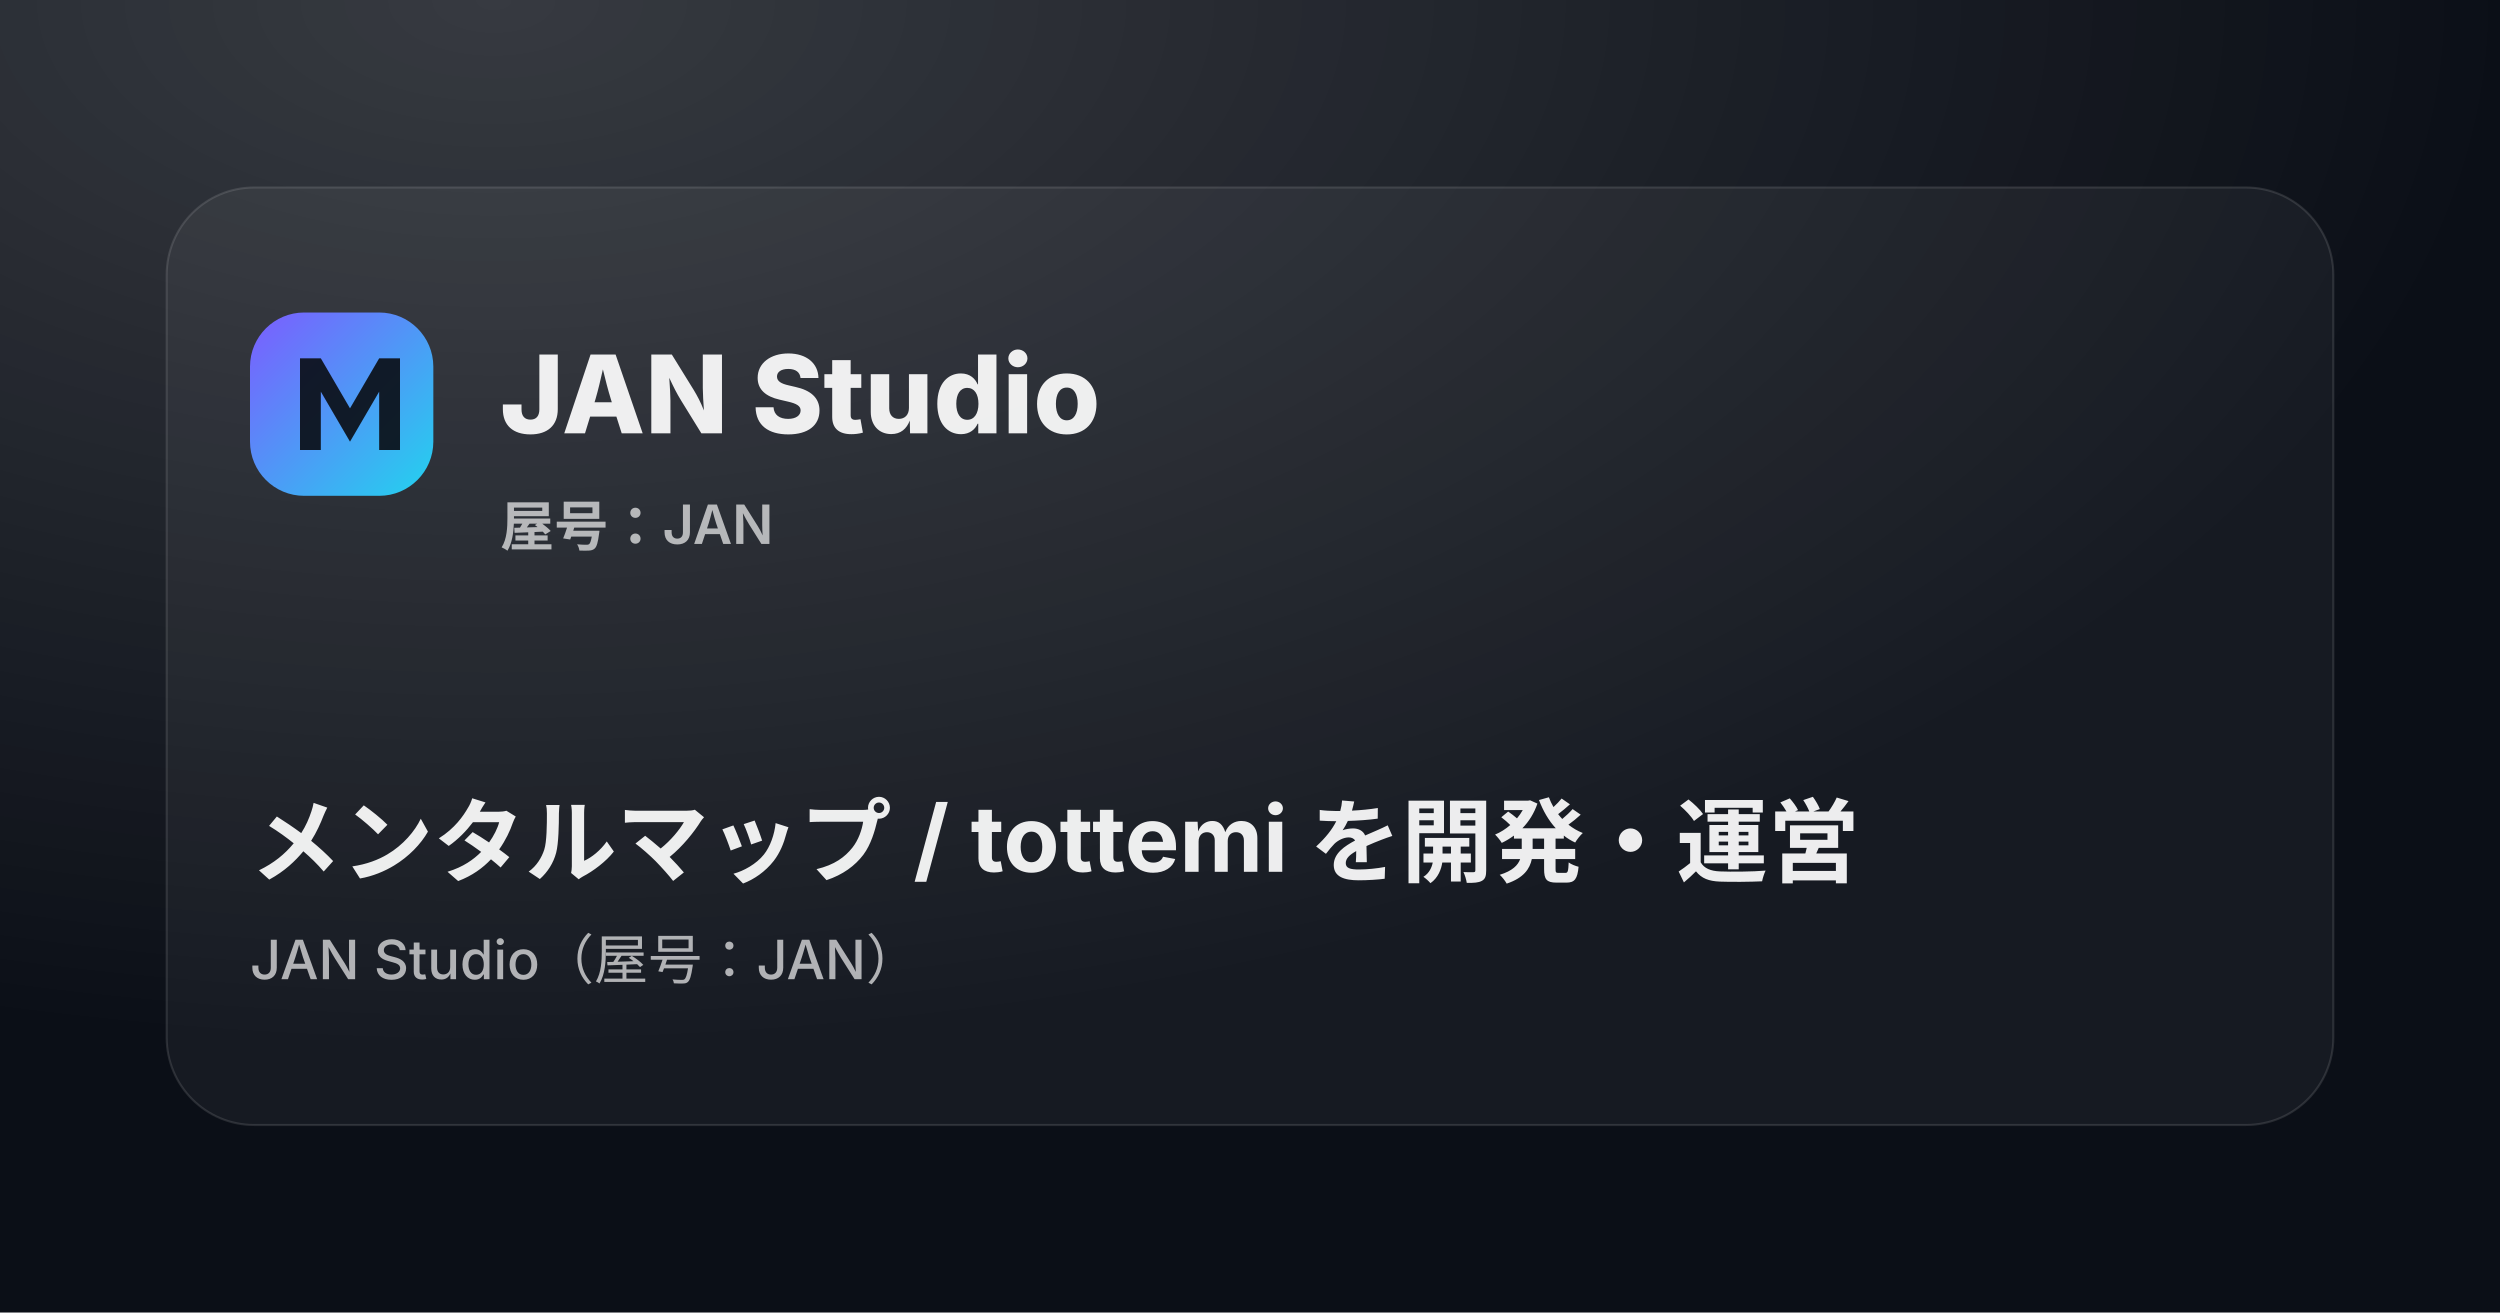
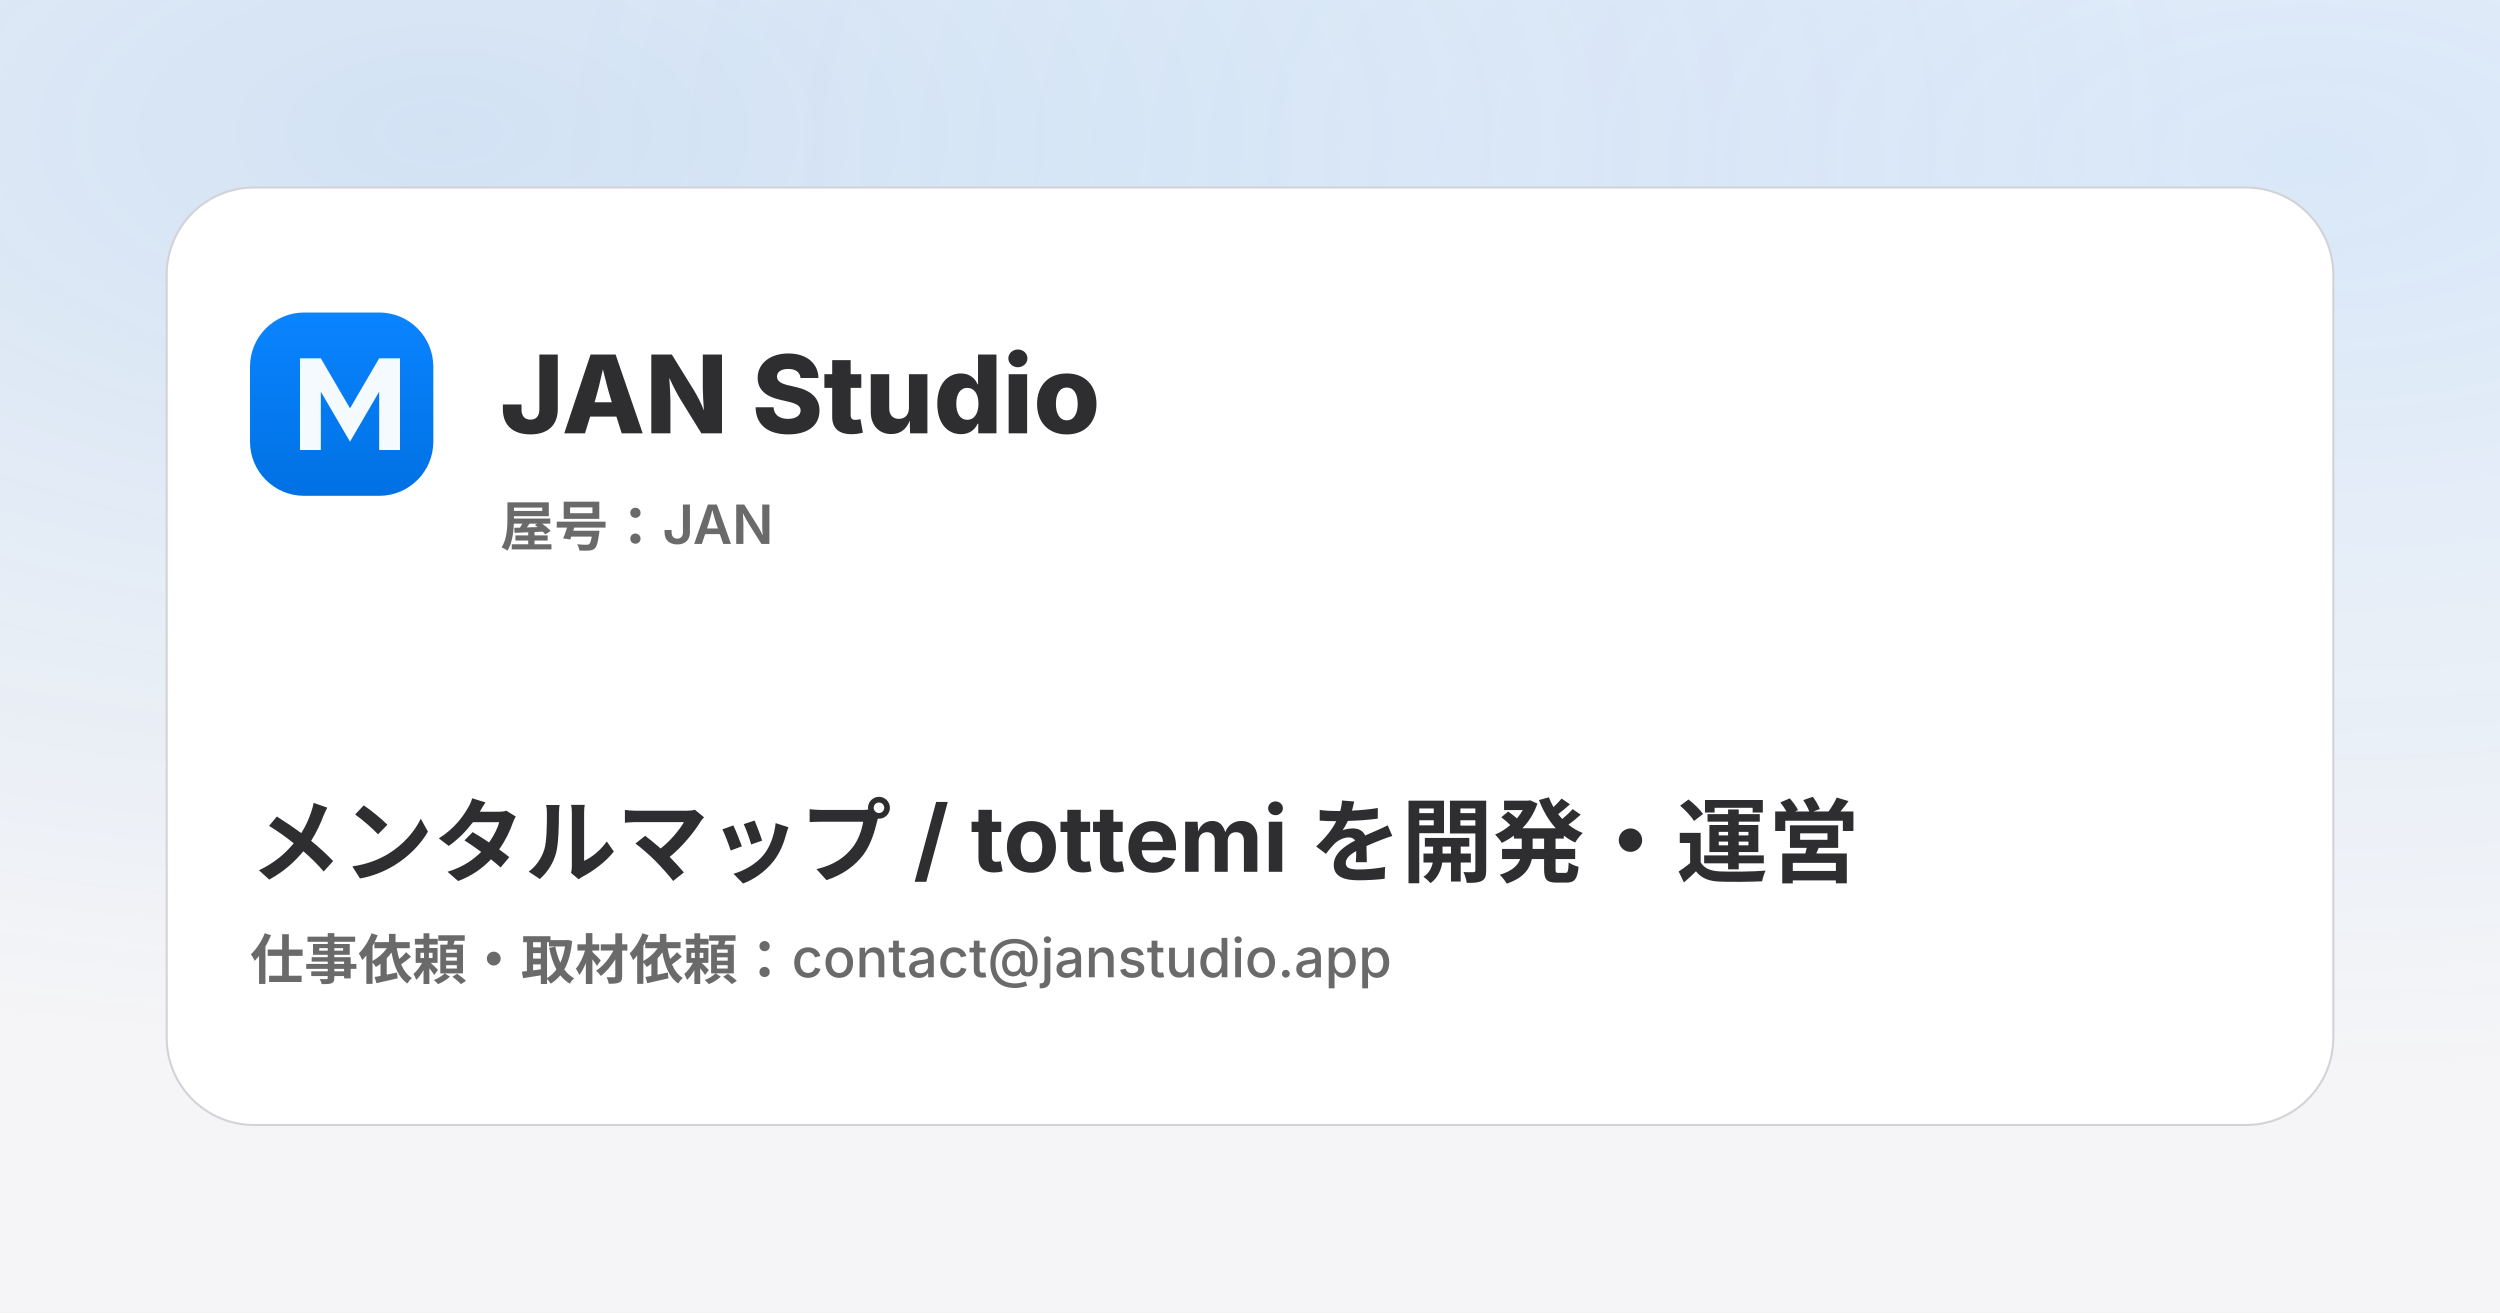
<svg xmlns="http://www.w3.org/2000/svg" width="1200" height="630" viewBox="0 0 1200 630">
  <defs>
-     <linearGradient id="g" x1="0" y1="0" x2="1" y2="1">
-       <stop offset="0" stop-color="#7c5cff" />
-       <stop offset="1" stop-color="#22d3ee" />
+     <linearGradient id="g" x1="0" y1="0" x2="0" y2="1">
+       <stop offset="0" stop-color="#0a84ff" />
+       <stop offset="1" stop-color="#0071e3" />
    </linearGradient>
-     <radialGradient id="r" cx="20%" cy="0%" r="80%">
-       <stop offset="0" stop-color="#ffffff" stop-opacity="0.18" />
-       <stop offset="1" stop-color="#ffffff" stop-opacity="0" />
+     <radialGradient id="r1" cx="18%" cy="10%" r="70%">
+       <stop offset="0" stop-color="#0071e3" stop-opacity="0.14" />
+       <stop offset="1" stop-color="#0071e3" stop-opacity="0" />
+     </radialGradient>
+     <radialGradient id="r2" cx="92%" cy="12%" r="70%">
+       <stop offset="0" stop-color="#0a84ff" stop-opacity="0.12" />
+       <stop offset="1" stop-color="#0a84ff" stop-opacity="0" />
    </radialGradient>
  </defs>
-   <rect width="1200" height="630" fill="#0b0f17" />
-   <rect width="1200" height="630" fill="url(#r)" />
-   <rect x="80" y="90" width="1040" height="450" rx="42" fill="rgba(255,255,255,0.05)" stroke="rgba(255,255,255,0.12)" />
+   <rect width="1200" height="630" fill="#f5f5f7" />
+   <rect width="1200" height="630" fill="url(#r1)" />
+   <rect width="1200" height="630" fill="url(#r2)" />
+   <rect x="80" y="90" width="1040" height="450" rx="42" fill="#ffffff" stroke="#d2d2d7" />
  <g transform="translate(120 150)">
    <rect x="0" y="0" width="88" height="88" rx="26" fill="url(#g)" />
-     <path d="M24 66V22h10l14 24 14-24h10v44H62V38L48 62 34 38v28H24z" fill="#0b0f17" opacity="0.92" />
-     <text x="120" y="58" font-family="ui-sans-serif, system-ui, -apple-system, BlinkMacSystemFont, Segoe UI, sans-serif" font-size="52" font-weight="800" fill="rgba(255,255,255,0.92)">JAN Studio</text>
-     <text x="120" y="112" font-family="ui-sans-serif, system-ui, -apple-system, BlinkMacSystemFont, Segoe UI, sans-serif" font-size="26" font-weight="600" fill="rgba(255,255,255,0.66)">屋号：JAN</text>
+     <path d="M24 66V22h10l14 24 14-24h10v44H62V38L48 62 34 38v28H24z" fill="#ffffff" opacity="0.96" />
+     <text x="120" y="58" font-family="ui-sans-serif, system-ui, -apple-system, BlinkMacSystemFont, Segoe UI, sans-serif" font-size="52" font-weight="800" fill="rgba(29,29,31,0.92)">JAN Studio</text>
+     <text x="120" y="112" font-family="ui-sans-serif, system-ui, -apple-system, BlinkMacSystemFont, Segoe UI, sans-serif" font-size="26" font-weight="600" fill="rgba(29,29,31,0.66)">屋号：JAN</text>
  </g>
-   <text x="120" y="420" font-family="ui-sans-serif, system-ui, -apple-system, BlinkMacSystemFont, Segoe UI, sans-serif" font-size="44" font-weight="700" fill="rgba(255,255,255,0.92)">メンタルマップ / tottemi を開発・運営</text>
-   <text x="120" y="470" font-family="ui-sans-serif, system-ui, -apple-system, BlinkMacSystemFont, Segoe UI, sans-serif" font-size="26" font-weight="500" fill="rgba(255,255,255,0.66)">JAN Studio（屋号：JAN）</text>
+   <text x="120" y="420" font-family="ui-sans-serif, system-ui, -apple-system, BlinkMacSystemFont, Segoe UI, sans-serif" font-size="44" font-weight="750" fill="rgba(29,29,31,0.92)">メンタルマップ / tottemi を開発・運営</text>
+   <text x="120" y="470" font-family="ui-sans-serif, system-ui, -apple-system, BlinkMacSystemFont, Segoe UI, sans-serif" font-size="26" font-weight="550" fill="rgba(29,29,31,0.66)">仕事依頼・取材依頼：contact@janstudio.app</text>
</svg>
